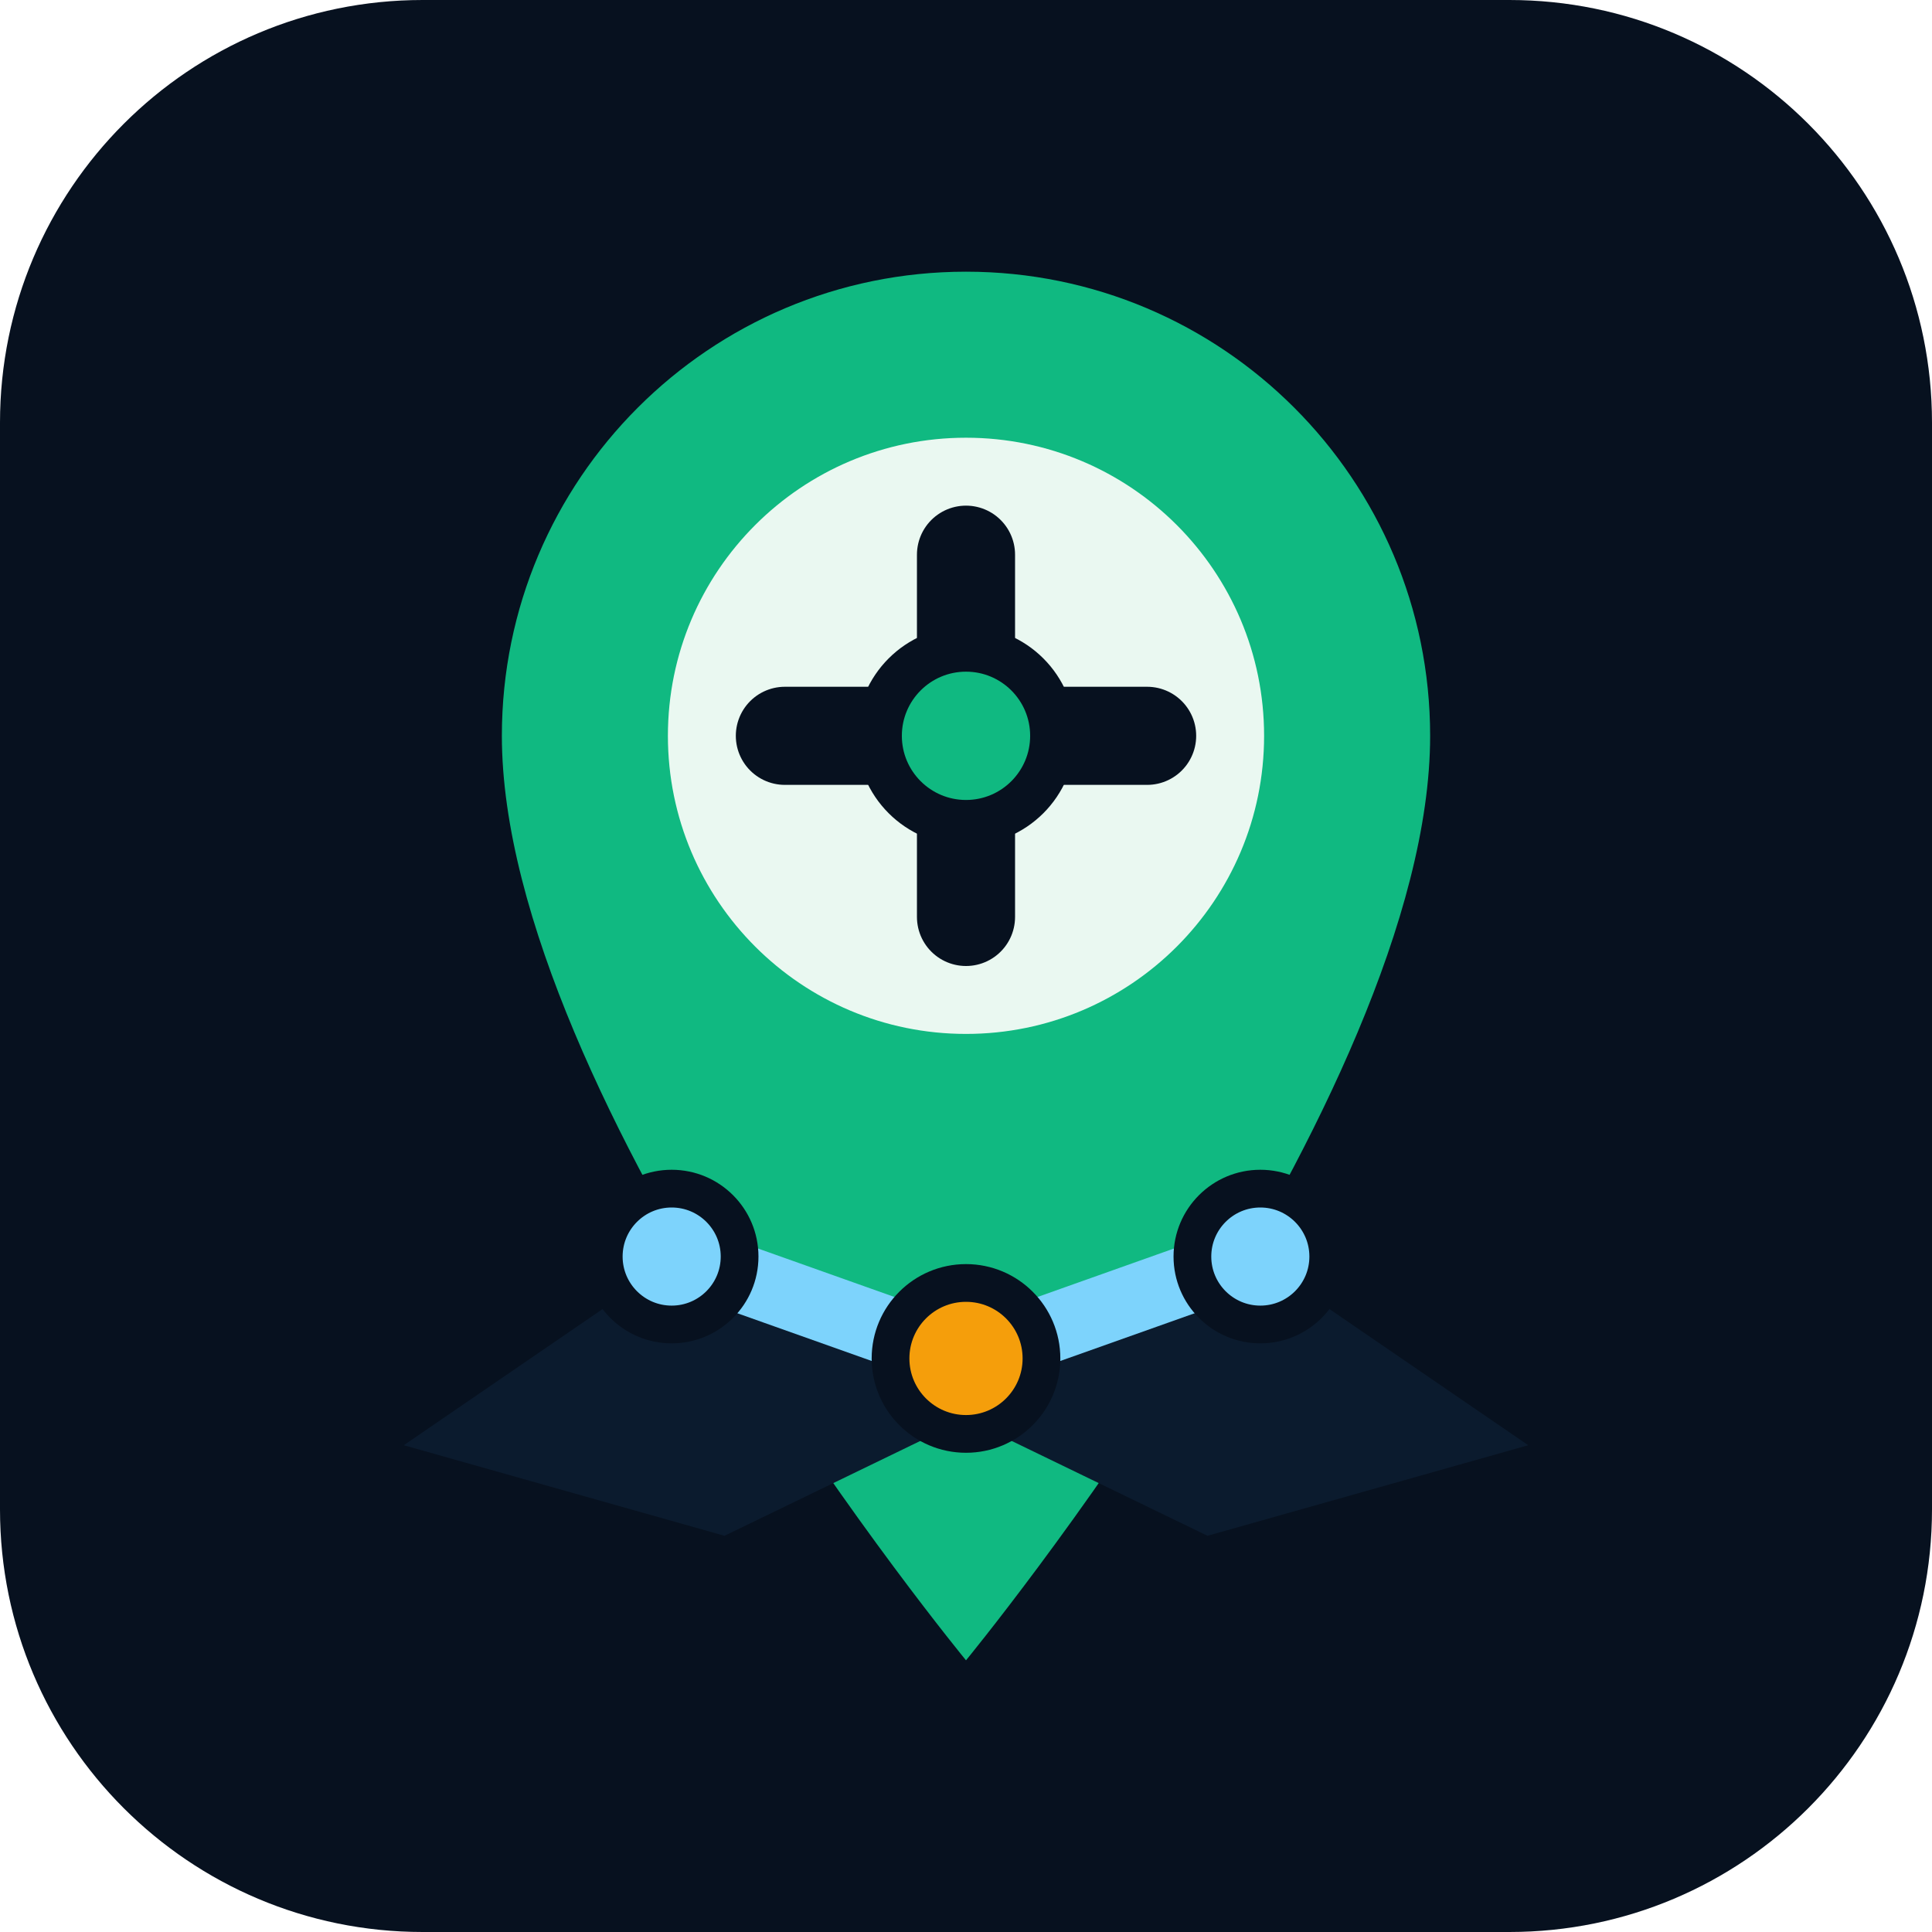
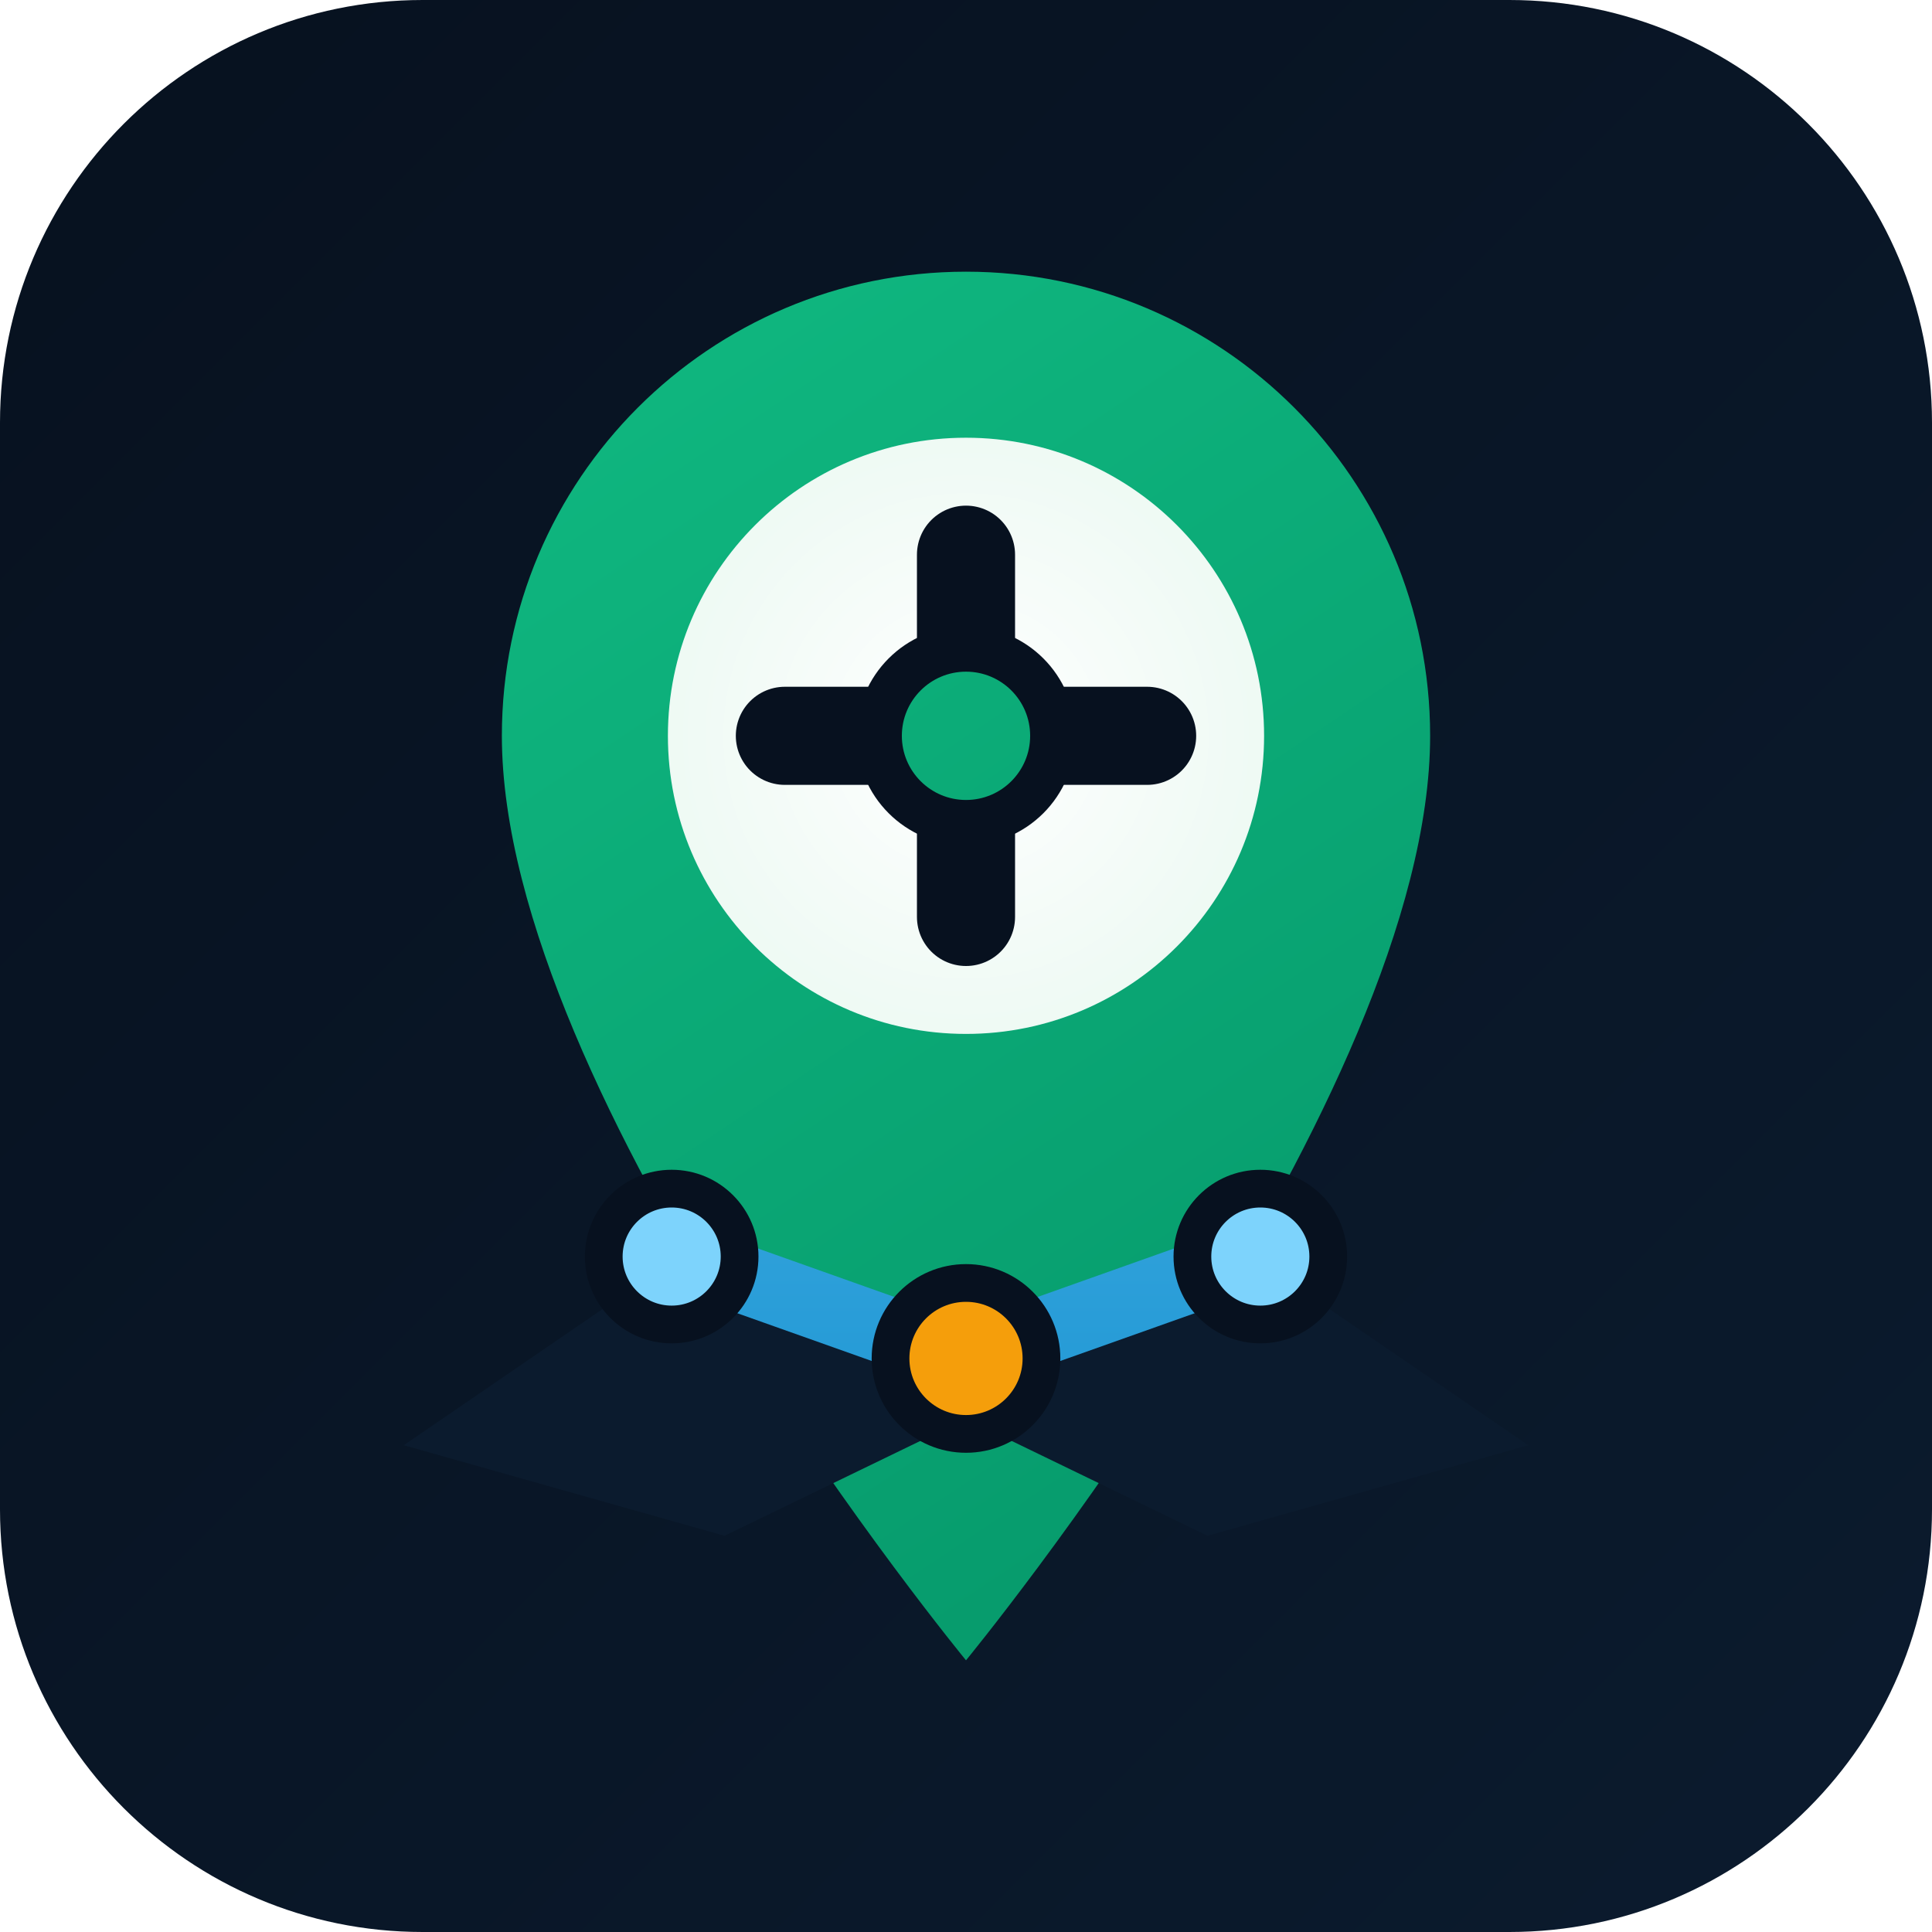
<svg xmlns="http://www.w3.org/2000/svg" width="512" height="512" viewBox="0 0 512 512" fill="none">
-   <rect width="512" height="512" rx="112" fill="#07111F" />
-   <path d="M256 72C188.07 72 133 127.07 133 195C133 290.5 256 440 256 440C256 440 379 290.5 379 195C379 127.07 323.93 72 256 72Z" fill="#10B981" />
-   <path d="M256 116C212.37 116 177 151.37 177 195C177 238.63 212.37 274 256 274C299.63 274 335 238.63 335 195C335 151.37 299.63 116 256 116Z" fill="#EAF8F1" />
+   <defs>
+     <linearGradient id="bgGrad" x1="0" y1="0" x2="512" y2="512" gradientUnits="userSpaceOnUse">
+       <stop stop-color="#07111F" />
+       <stop offset="1" stop-color="#0B1B2E" />
+     </linearGradient>
+     <linearGradient id="nexusGrad" x1="133" y1="72" x2="379" y2="440" gradientUnits="userSpaceOnUse">
+       <stop stop-color="#10B981" />
+       <stop offset="1" stop-color="#059669" />
+     </linearGradient>
+     <radialGradient id="centerGlow" cx="256" cy="195" r="100" gradientUnits="userSpaceOnUse">
+       <stop stop-color="#FFFFFF" />
+       <stop offset="1" stop-color="#EAF8F1" />
+     </radialGradient>
+     <linearGradient id="skyGrad" x1="0" y1="0" x2="0" y2="512" gradientUnits="userSpaceOnUse">
+       <stop stop-color="#7DD3FC" />
+       <stop offset="1" stop-color="#0284C7" />
+     </linearGradient>
+   </defs>
+   <rect width="512" height="512" rx="112" fill="url(#bgGrad)" />
+   <path d="M256 72C188.07 72 133 127.07 133 195C133 290.5 256 440 256 440C256 440 379 290.5 379 195C379 127.07 323.93 72 256 72Z" fill="url(#nexusGrad)" />
+   <path d="M256 116C212.37 116 177 151.37 177 195C177 238.63 212.37 274 256 274C299.63 274 335 238.63 335 195C335 151.37 299.63 116 256 116Z" fill="url(#centerGlow)" />
  <path d="M180 333L107 383L192 407L256 376L320 407L405 383L332 333L256 360L180 333Z" fill="#0B1B2E" />
-   <path d="M180 333L256 360L332 333" stroke="#7DD3FC" stroke-width="18" stroke-linecap="round" stroke-linejoin="round" />
+   <path d="M180 333L256 360L332 333" stroke="url(#skyGrad)" stroke-width="18" stroke-linecap="round" stroke-linejoin="round" />
  <path d="M208 195H304M256 147V243" stroke="#07111F" stroke-width="26" stroke-linecap="round" />
-   <circle cx="256" cy="195" r="23" fill="#10B981" stroke="#07111F" stroke-width="12" />
-   <circle cx="178" cy="333" r="18" fill="#7DD3FC" stroke="#07111F" stroke-width="10" />
-   <circle cx="334" cy="333" r="18" fill="#7DD3FC" stroke="#07111F" stroke-width="10" />
-   <circle cx="256" cy="360" r="20" fill="#F59E0B" stroke="#07111F" stroke-width="10" />
+   <circle cx="256" cy="195" r="23" fill="url(#nexusGrad)" stroke="#07111F" stroke-width="12" />
+   <circle cx="178" cy="333" r="18" fill="#7DD3FC" stroke="#07111F" stroke-width="10">
+     <animate attributeName="r" values="18;20;18" dur="2s" repeatCount="indefinite" />
+   </circle>
+   <circle cx="334" cy="333" r="18" fill="#7DD3FC" stroke="#07111F" stroke-width="10">
+     <animate attributeName="r" values="18;20;18" dur="2s" begin="0.5s" repeatCount="indefinite" />
+   </circle>
+   <circle cx="256" cy="360" r="20" fill="#F59E0B" stroke="#07111F" stroke-width="10">
+     <animate attributeName="r" values="20;22;20" dur="2s" begin="1s" repeatCount="indefinite" />
+   </circle>
</svg>
